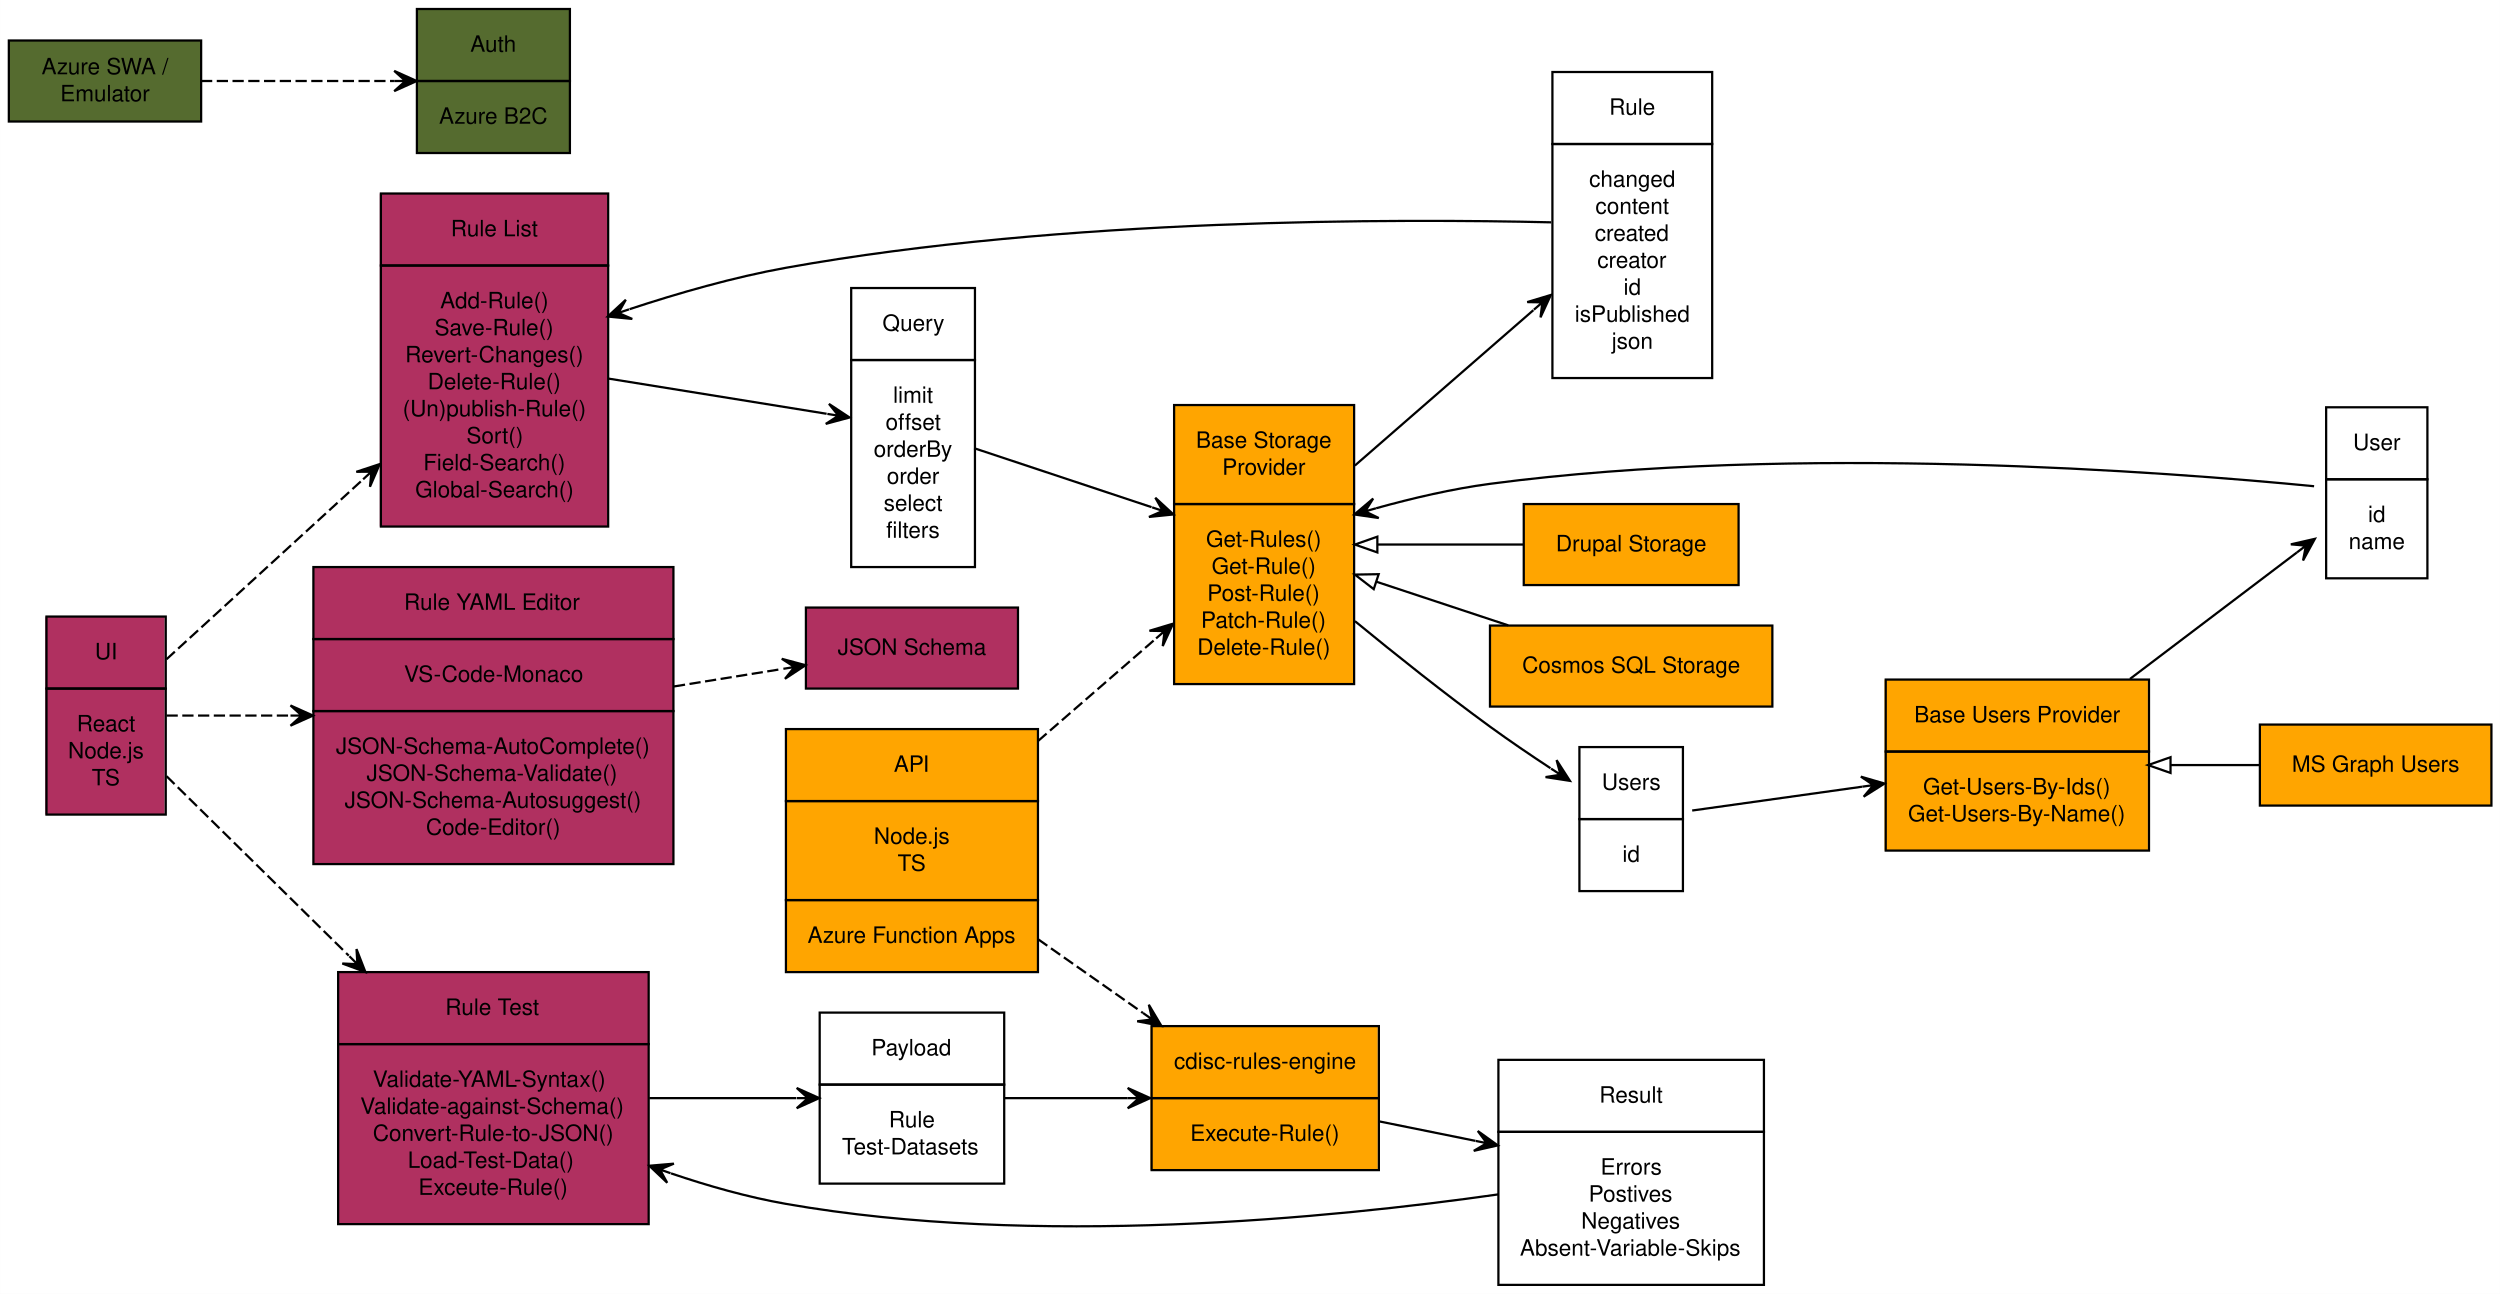
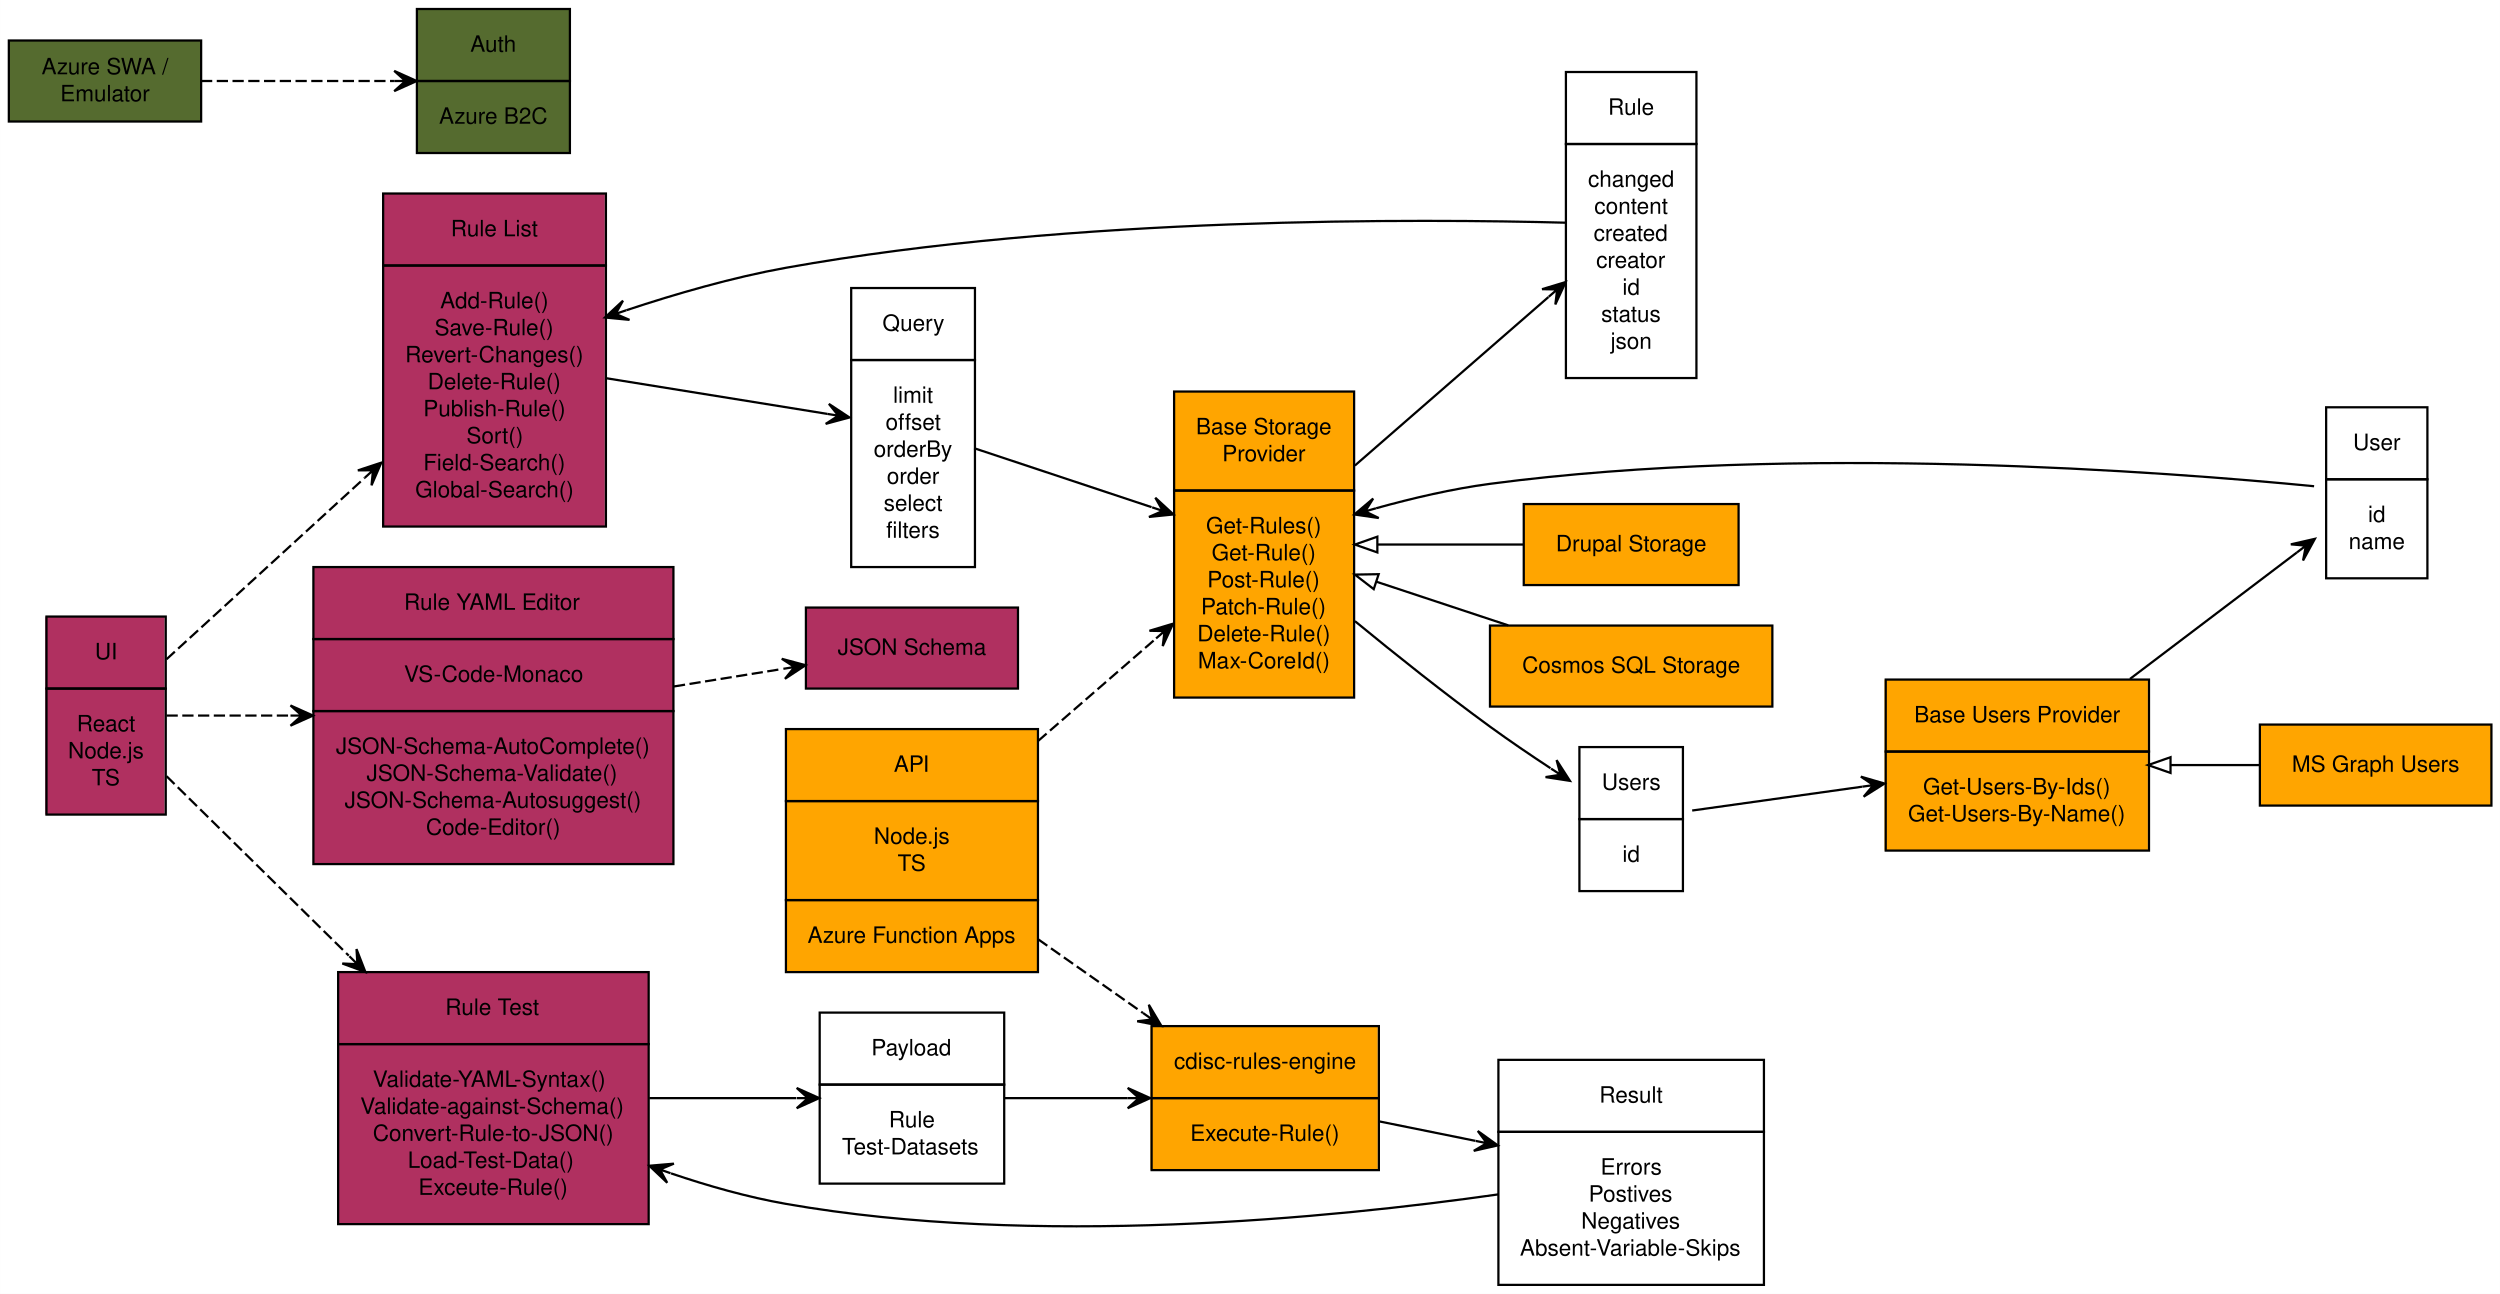
<svg xmlns="http://www.w3.org/2000/svg" width="1111pt" height="575pt" viewBox="0.00 0.00 1110.92 575.00">
  <g id="graph0" class="graph" transform="scale(1 1) rotate(0) translate(4 571)">
    <polygon fill="#ffffff" stroke="transparent" points="-4,4 -4,-571 1106.922,-571 1106.922,4 -4,4" />
    <g id="node1" class="node">
      <polygon fill="#b03060" stroke="transparent" points="16.115,-209 16.115,-297 69.115,-297 69.115,-209 16.115,-209" />
      <polygon fill="none" stroke="#000000" points="16.615,-265 16.615,-297 69.615,-297 69.615,-265 16.615,-265" />
      <text text-anchor="start" x="38.116" y="-278" font-family="Helvetica,sans-Serif" font-size="10.00" fill="#000000">UI</text>
      <polygon fill="none" stroke="#000000" points="16.615,-209 16.615,-265 69.615,-265 69.615,-209 16.615,-209" />
      <text text-anchor="start" x="30.057" y="-246" font-family="Helvetica,sans-Serif" font-size="10.00" fill="#000000">React</text>
      <text text-anchor="start" x="26.168" y="-234" font-family="Helvetica,sans-Serif" font-size="10.00" fill="#000000">Node.js</text>
      <text text-anchor="start" x="36.726" y="-222" font-family="Helvetica,sans-Serif" font-size="10.00" fill="#000000">TS</text>
    </g>
    <g id="node2" class="node">
-       <polygon fill="#b03060" stroke="transparent" points="164.73,-337 164.73,-485 265.73,-485 265.73,-337 164.73,-337" />
-       <polygon fill="none" stroke="#000000" points="165.23,-453 165.23,-485 266.23,-485 266.23,-453 165.23,-453" />
+       <polygon fill="#b03060" stroke="transparent" points="165.73,-337 165.73,-485 264.73,-485 264.73,-337 165.73,-337" />
+       <polygon fill="none" stroke="#000000" points="166.23,-453 166.23,-485 265.23,-485 265.23,-453 166.23,-453" />
      <text text-anchor="start" x="196.284" y="-466" font-family="Helvetica,sans-Serif" font-size="10.00" fill="#000000">Rule List</text>
-       <polygon fill="none" stroke="#000000" points="165.23,-337 165.23,-453 266.23,-453 266.23,-337 165.23,-337" />
+       <polygon fill="none" stroke="#000000" points="166.23,-337 166.23,-453 265.23,-453 265.23,-337 166.23,-337" />
      <text text-anchor="start" x="191.565" y="-434" font-family="Helvetica,sans-Serif" font-size="10.00" fill="#000000">Add-Rule()</text>
      <text text-anchor="start" x="189.065" y="-422" font-family="Helvetica,sans-Serif" font-size="10.00" fill="#000000">Save-Rule()</text>
      <text text-anchor="start" x="176.007" y="-410" font-family="Helvetica,sans-Serif" font-size="10.00" fill="#000000">Revert-Changes()</text>
      <text text-anchor="start" x="186.012" y="-398" font-family="Helvetica,sans-Serif" font-size="10.00" fill="#000000">Delete-Rule()</text>
-       <text text-anchor="start" x="174.904" y="-386" font-family="Helvetica,sans-Serif" font-size="10.00" fill="#000000">(Un)publish-Rule()</text>
+       <text text-anchor="start" x="184.066" y="-386" font-family="Helvetica,sans-Serif" font-size="10.00" fill="#000000">Publish-Rule()</text>
      <text text-anchor="start" x="203.233" y="-374" font-family="Helvetica,sans-Serif" font-size="10.00" fill="#000000">Sort()</text>
      <text text-anchor="start" x="184.066" y="-362" font-family="Helvetica,sans-Serif" font-size="10.00" fill="#000000">Field-Search()</text>
      <text text-anchor="start" x="180.452" y="-350" font-family="Helvetica,sans-Serif" font-size="10.00" fill="#000000">Global-Search()</text>
    </g>
    <g id="edge1" class="edge">
-       <path fill="none" stroke="#000000" stroke-dasharray="5,2" d="M69.966,-278.036C93.365,-299.454 127.839,-331.008 157.332,-358.004" />
-       <polygon fill="#000000" stroke="#000000" points="164.712,-364.76 154.298,-361.327 161.024,-361.384 157.336,-358.008 157.336,-358.008 157.336,-358.008 161.024,-361.384 160.374,-354.688 164.712,-364.76 164.712,-364.76" />
+       <path fill="none" stroke="#000000" stroke-dasharray="5,2" d="M69.966,-278.036C93.541,-299.614 128.356,-331.482 157.993,-358.61" />
+       <polygon fill="#000000" stroke="#000000" points="165.407,-365.395 154.992,-361.963 161.718,-362.019 158.03,-358.643 158.03,-358.643 158.03,-358.643 161.718,-362.019 161.069,-355.324 165.407,-365.395 165.407,-365.395" />
    </g>
    <g id="node3" class="node">
      <polygon fill="#b03060" stroke="transparent" points="135.23,-187 135.23,-319 295.23,-319 295.23,-187 135.23,-187" />
      <polygon fill="none" stroke="#000000" points="135.23,-287 135.23,-319 295.23,-319 295.23,-287 135.23,-287" />
      <text text-anchor="start" x="175.503" y="-300" font-family="Helvetica,sans-Serif" font-size="10.00" fill="#000000">Rule YAML Editor</text>
      <polygon fill="none" stroke="#000000" points="135.23,-255 135.23,-287 295.23,-287 295.23,-255 135.23,-255" />
      <text text-anchor="start" x="175.501" y="-268" font-family="Helvetica,sans-Serif" font-size="10.00" fill="#000000">VS-Code-Monaco</text>
      <polygon fill="none" stroke="#000000" points="135.23,-187 135.23,-255 295.23,-255 295.23,-187 135.23,-187" />
      <text text-anchor="start" x="145.227" y="-236" font-family="Helvetica,sans-Serif" font-size="10.00" fill="#000000">JSON-Schema-AutoComplete()</text>
      <text text-anchor="start" x="158.84" y="-224" font-family="Helvetica,sans-Serif" font-size="10.00" fill="#000000">JSON-Schema-Validate()</text>
      <text text-anchor="start" x="149.111" y="-212" font-family="Helvetica,sans-Serif" font-size="10.00" fill="#000000">JSON-Schema-Autosuggest()</text>
      <text text-anchor="start" x="185.232" y="-200" font-family="Helvetica,sans-Serif" font-size="10.00" fill="#000000">Code-Editor()</text>
    </g>
    <g id="edge2" class="edge">
      <path fill="none" stroke="#000000" stroke-dasharray="5,2" d="M69.966,-253C85.093,-253 104.847,-253 124.892,-253" />
      <polygon fill="#000000" stroke="#000000" points="135.055,-253 125.056,-257.5 130.055,-253 125.055,-253 125.055,-253 125.055,-253 130.055,-253 125.055,-248.5 135.055,-253 135.055,-253" />
    </g>
    <g id="node4" class="node">
      <polygon fill="#b03060" stroke="transparent" points="146.23,-27 146.23,-139 284.23,-139 284.23,-27 146.23,-27" />
      <polygon fill="none" stroke="#000000" points="146.23,-107 146.23,-139 284.23,-139 284.23,-107 146.23,-107" />
      <text text-anchor="start" x="193.839" y="-120" font-family="Helvetica,sans-Serif" font-size="10.00" fill="#000000">Rule Test</text>
      <polygon fill="none" stroke="#000000" points="146.23,-27 146.23,-107 284.23,-107 284.23,-27 146.23,-27" />
      <text text-anchor="start" x="161.615" y="-88" font-family="Helvetica,sans-Serif" font-size="10.00" fill="#000000">Validate-YAML-Syntax()</text>
      <text text-anchor="start" x="156.056" y="-76" font-family="Helvetica,sans-Serif" font-size="10.00" fill="#000000">Validate-against-Schema()</text>
      <text text-anchor="start" x="161.625" y="-64" font-family="Helvetica,sans-Serif" font-size="10.00" fill="#000000">Convert-Rule-to-JSON()</text>
      <text text-anchor="start" x="177.173" y="-52" font-family="Helvetica,sans-Serif" font-size="10.00" fill="#000000">Load-Test-Data()</text>
      <text text-anchor="start" x="181.896" y="-40" font-family="Helvetica,sans-Serif" font-size="10.00" fill="#000000">Exceute-Rule()</text>
    </g>
    <g id="edge3" class="edge">
      <path fill="none" stroke="#000000" stroke-dasharray="5,2" d="M69.966,-226.063C91.695,-204.663 122.975,-173.857 150.947,-146.309" />
      <polygon fill="#000000" stroke="#000000" points="158.357,-139.011 154.39,-149.234 154.795,-142.52 151.232,-146.028 151.232,-146.028 151.232,-146.028 154.795,-142.52 148.075,-142.822 158.357,-139.011 158.357,-139.011" />
    </g>
    <g id="node17" class="node">
      <polygon fill="none" stroke="#000000" points="374.23,-411 374.23,-443 429.23,-443 429.23,-411 374.23,-411" />
      <text text-anchor="start" x="388.117" y="-424" font-family="Helvetica,sans-Serif" font-size="10.00" fill="#000000">Query</text>
      <polygon fill="none" stroke="#000000" points="374.23,-319 374.23,-411 429.23,-411 429.23,-319 374.23,-319" />
      <text text-anchor="start" x="392.848" y="-392" font-family="Helvetica,sans-Serif" font-size="10.00" fill="#000000">limit</text>
      <text text-anchor="start" x="389.502" y="-380" font-family="Helvetica,sans-Serif" font-size="10.00" fill="#000000">offset</text>
      <text text-anchor="start" x="384.228" y="-368" font-family="Helvetica,sans-Serif" font-size="10.00" fill="#000000">orderBy</text>
      <text text-anchor="start" x="390.062" y="-356" font-family="Helvetica,sans-Serif" font-size="10.00" fill="#000000">order</text>
      <text text-anchor="start" x="388.672" y="-344" font-family="Helvetica,sans-Serif" font-size="10.00" fill="#000000">select</text>
      <text text-anchor="start" x="389.788" y="-332" font-family="Helvetica,sans-Serif" font-size="10.00" fill="#000000">filters</text>
    </g>
    <g id="edge14" class="edge">
-       <path fill="none" stroke="#000000" d="M266.055,-402.802C296.767,-397.849 335.262,-391.64 363.31,-387.116" />
-       <polygon fill="#000000" stroke="#000000" points="373.51,-385.471 364.354,-391.506 368.573,-386.267 363.637,-387.063 363.637,-387.063 363.637,-387.063 368.573,-386.267 362.921,-382.621 373.51,-385.471 373.51,-385.471" />
+       <path fill="none" stroke="#000000" d="M265.075,-402.961C296.031,-397.968 335.183,-391.653 363.549,-387.078" />
+       <polygon fill="#000000" stroke="#000000" points="373.477,-385.476 364.321,-391.511 368.54,-386.273 363.604,-387.069 363.604,-387.069 363.604,-387.069 368.54,-386.273 362.888,-382.626 373.477,-385.476 373.477,-385.476" />
    </g>
    <g id="node5" class="node">
      <polygon fill="#b03060" stroke="#000000" points="448.351,-301 354.109,-301 354.109,-265 448.351,-265 448.351,-301" />
      <text text-anchor="middle" x="401.23" y="-280" font-family="Helvetica,sans-Serif" font-size="10.00" fill="#000000">JSON Schema</text>
    </g>
    <g id="edge4" class="edge">
      <path fill="none" stroke="#000000" stroke-dasharray="5,2" d="M295.46,-265.94C311.677,-268.556 328.422,-271.257 343.672,-273.716" />
      <polygon fill="#000000" stroke="#000000" points="353.966,-275.377 343.377,-278.227 349.03,-274.581 344.094,-273.784 344.094,-273.784 344.094,-273.784 349.03,-274.581 344.81,-269.342 353.966,-275.377 353.966,-275.377" />
    </g>
    <g id="node15" class="node">
      <polygon fill="none" stroke="#000000" points="360.23,-89 360.23,-121 442.23,-121 442.23,-89 360.23,-89" />
      <text text-anchor="start" x="383.168" y="-102" font-family="Helvetica,sans-Serif" font-size="10.00" fill="#000000">Payload</text>
      <polygon fill="none" stroke="#000000" points="360.23,-45 360.23,-89 442.23,-89 442.23,-45 360.23,-45" />
      <text text-anchor="start" x="390.952" y="-70" font-family="Helvetica,sans-Serif" font-size="10.00" fill="#000000">Rule</text>
      <text text-anchor="start" x="370.115" y="-58" font-family="Helvetica,sans-Serif" font-size="10.00" fill="#000000">Test-Datasets</text>
    </g>
    <g id="edge10" class="edge">
      <path fill="none" stroke="#000000" d="M284.49,-83C306.126,-83 329.601,-83 349.786,-83" />
      <polygon fill="#000000" stroke="#000000" points="360.015,-83 350.015,-87.5 355.015,-83 350.015,-83 350.015,-83 350.015,-83 355.015,-83 350.015,-78.5 360.015,-83 360.015,-83" />
    </g>
    <g id="node6" class="node">
      <polygon fill="#ffa500" stroke="transparent" points="345.23,-139 345.23,-247 457.23,-247 457.23,-139 345.23,-139" />
      <polygon fill="none" stroke="#000000" points="345.23,-215 345.23,-247 457.23,-247 457.23,-215 345.23,-215" />
      <text text-anchor="start" x="393.171" y="-228" font-family="Helvetica,sans-Serif" font-size="10.00" fill="#000000">API</text>
      <polygon fill="none" stroke="#000000" points="345.23,-171 345.23,-215 457.23,-215 457.23,-171 345.23,-171" />
      <text text-anchor="start" x="384.283" y="-196" font-family="Helvetica,sans-Serif" font-size="10.00" fill="#000000">Node.js</text>
      <text text-anchor="start" x="394.841" y="-184" font-family="Helvetica,sans-Serif" font-size="10.00" fill="#000000">TS</text>
      <polygon fill="none" stroke="#000000" points="345.23,-139 345.23,-171 457.23,-171 457.23,-139 345.23,-139" />
      <text text-anchor="start" x="354.828" y="-152" font-family="Helvetica,sans-Serif" font-size="10.00" fill="#000000">Azure Function Apps</text>
    </g>
    <g id="node7" class="node">
      <polygon fill="#ffa500" stroke="transparent" points="507.23,-51 507.23,-115 608.23,-115 608.23,-51 507.23,-51" />
      <polygon fill="none" stroke="#000000" points="507.73,-83 507.73,-115 608.73,-115 608.73,-83 507.73,-83" />
      <text text-anchor="start" x="517.672" y="-96" font-family="Helvetica,sans-Serif" font-size="10.00" fill="#000000">cdisc-rules-engine</text>
      <polygon fill="none" stroke="#000000" points="507.73,-51 507.73,-83 608.73,-83 608.73,-51 507.73,-51" />
      <text text-anchor="start" x="524.896" y="-64" font-family="Helvetica,sans-Serif" font-size="10.00" fill="#000000">Execute-Rule()</text>
    </g>
    <g id="edge5" class="edge">
      <path fill="none" stroke="#000000" stroke-dasharray="5,2" d="M457.288,-153.598C472.459,-142.935 488.842,-131.419 503.888,-120.844" />
      <polygon fill="#000000" stroke="#000000" points="512.093,-115.077 506.5,-124.509 508.003,-117.952 503.912,-120.827 503.912,-120.827 503.912,-120.827 508.003,-117.952 501.324,-117.146 512.093,-115.077 512.093,-115.077" />
    </g>
    <g id="node8" class="node">
-       <polygon fill="#ffa500" stroke="transparent" points="517.73,-267 517.73,-391 597.73,-391 597.73,-267 517.73,-267" />
-       <polygon fill="none" stroke="#000000" points="517.73,-347 517.73,-391 597.73,-391 597.73,-347 517.73,-347" />
-       <text text-anchor="start" x="527.441" y="-372" font-family="Helvetica,sans-Serif" font-size="10.00" fill="#000000">Base Storage</text>
-       <text text-anchor="start" x="539.119" y="-360" font-family="Helvetica,sans-Serif" font-size="10.00" fill="#000000">Provider</text>
-       <polygon fill="none" stroke="#000000" points="517.73,-267 517.73,-347 597.73,-347 597.73,-267 517.73,-267" />
-       <text text-anchor="start" x="531.9" y="-328" font-family="Helvetica,sans-Serif" font-size="10.00" fill="#000000">Get-Rules()</text>
-       <text text-anchor="start" x="534.4" y="-316" font-family="Helvetica,sans-Serif" font-size="10.00" fill="#000000">Get-Rule()</text>
-       <text text-anchor="start" x="532.455" y="-304" font-family="Helvetica,sans-Serif" font-size="10.00" fill="#000000">Post-Rule()</text>
-       <text text-anchor="start" x="529.676" y="-292" font-family="Helvetica,sans-Serif" font-size="10.00" fill="#000000">Patch-Rule()</text>
-       <text text-anchor="start" x="528.011" y="-280" font-family="Helvetica,sans-Serif" font-size="10.00" fill="#000000">Delete-Rule()</text>
+       <polygon fill="#ffa500" stroke="transparent" points="517.73,-261 517.73,-397 597.73,-397 597.73,-261 517.73,-261" />
+       <polygon fill="none" stroke="#000000" points="517.73,-353 517.73,-397 597.73,-397 597.73,-353 517.73,-353" />
+       <text text-anchor="start" x="527.441" y="-378" font-family="Helvetica,sans-Serif" font-size="10.00" fill="#000000">Base Storage</text>
+       <text text-anchor="start" x="539.119" y="-366" font-family="Helvetica,sans-Serif" font-size="10.00" fill="#000000">Provider</text>
+       <polygon fill="none" stroke="#000000" points="517.73,-261 517.73,-353 597.73,-353 597.73,-261 517.73,-261" />
+       <text text-anchor="start" x="531.9" y="-334" font-family="Helvetica,sans-Serif" font-size="10.00" fill="#000000">Get-Rules()</text>
+       <text text-anchor="start" x="534.4" y="-322" font-family="Helvetica,sans-Serif" font-size="10.00" fill="#000000">Get-Rule()</text>
+       <text text-anchor="start" x="532.455" y="-310" font-family="Helvetica,sans-Serif" font-size="10.00" fill="#000000">Post-Rule()</text>
+       <text text-anchor="start" x="529.676" y="-298" font-family="Helvetica,sans-Serif" font-size="10.00" fill="#000000">Patch-Rule()</text>
+       <text text-anchor="start" x="528.011" y="-286" font-family="Helvetica,sans-Serif" font-size="10.00" fill="#000000">Delete-Rule()</text>
+       <text text-anchor="start" x="528.29" y="-274" font-family="Helvetica,sans-Serif" font-size="10.00" fill="#000000">Max-CoreId()</text>
    </g>
    <g id="edge6" class="edge">
      <path fill="none" stroke="#000000" stroke-dasharray="5,2" d="M457.288,-241.715C474.322,-256.518 492.886,-272.65 509.368,-286.973" />
      <polygon fill="#000000" stroke="#000000" points="517.276,-293.845 506.776,-290.683 513.502,-290.566 509.728,-287.286 509.728,-287.286 509.728,-287.286 513.502,-290.566 512.68,-283.889 517.276,-293.845 517.276,-293.845" />
    </g>
    <g id="node16" class="node">
      <polygon fill="none" stroke="#000000" points="661.852,-68 661.852,-100 779.852,-100 779.852,-68 661.852,-68" />
      <text text-anchor="start" x="706.684" y="-81" font-family="Helvetica,sans-Serif" font-size="10.00" fill="#000000">Result</text>
      <polygon fill="none" stroke="#000000" points="661.852,0 661.852,-68 779.852,-68 779.852,0 661.852,0" />
      <text text-anchor="start" x="707.245" y="-49" font-family="Helvetica,sans-Serif" font-size="10.00" fill="#000000">Errors</text>
      <text text-anchor="start" x="701.96" y="-37" font-family="Helvetica,sans-Serif" font-size="10.00" fill="#000000">Postives</text>
      <text text-anchor="start" x="698.625" y="-25" font-family="Helvetica,sans-Serif" font-size="10.00" fill="#000000">Negatives</text>
      <text text-anchor="start" x="671.401" y="-13" font-family="Helvetica,sans-Serif" font-size="10.00" fill="#000000">Absent-Variable-Skips</text>
    </g>
    <g id="edge12" class="edge">
      <path fill="none" stroke="#000000" d="M608.449,-72.74C622.127,-69.972 637.162,-66.931 651.663,-63.997" />
      <polygon fill="#000000" stroke="#000000" points="661.594,-61.988 652.684,-68.382 656.693,-62.98 651.792,-63.971 651.792,-63.971 651.792,-63.971 656.693,-62.98 650.9,-59.56 661.594,-61.988 661.594,-61.988" />
    </g>
    <g id="node9" class="node">
      <polygon fill="#ffa500" stroke="#000000" points="768.588,-347 673.116,-347 673.116,-311 768.588,-311 768.588,-347" />
      <text text-anchor="middle" x="720.852" y="-326" font-family="Helvetica,sans-Serif" font-size="10.00" fill="#000000">Drupal Storage</text>
    </g>
    <g id="edge7" class="edge">
      <path fill="none" stroke="#000000" d="M608.243,-329C628.941,-329 652.776,-329 673.172,-329" />
      <polygon fill="none" stroke="#000000" points="608.052,-325.5 598.052,-329 608.052,-332.5 608.052,-325.5" />
    </g>
    <g id="node10" class="node">
      <polygon fill="#ffa500" stroke="#000000" points="783.596,-293 658.108,-293 658.108,-257 783.596,-257 783.596,-293" />
      <text text-anchor="middle" x="720.852" y="-272" font-family="Helvetica,sans-Serif" font-size="10.00" fill="#000000">Cosmos SQL Storage</text>
    </g>
    <g id="edge8" class="edge">
      <path fill="none" stroke="#000000" d="M607.755,-312.44C626.263,-306.313 647.331,-299.338 666.226,-293.083" />
      <polygon fill="none" stroke="#000000" points="606.446,-309.186 598.052,-315.652 608.646,-315.832 606.446,-309.186" />
    </g>
    <g id="node18" class="node">
-       <polygon fill="none" stroke="#000000" points="685.852,-507 685.852,-539 756.852,-539 756.852,-507 685.852,-507" />
-       <text text-anchor="start" x="711.074" y="-520" font-family="Helvetica,sans-Serif" font-size="10.00" fill="#000000">Rule</text>
-       <polygon fill="none" stroke="#000000" points="685.852,-403 685.852,-507 756.852,-507 756.852,-403 685.852,-403" />
-       <text text-anchor="start" x="702.175" y="-488" font-family="Helvetica,sans-Serif" font-size="10.00" fill="#000000">changed</text>
-       <text text-anchor="start" x="704.955" y="-476" font-family="Helvetica,sans-Serif" font-size="10.00" fill="#000000">content</text>
-       <text text-anchor="start" x="704.68" y="-464" font-family="Helvetica,sans-Serif" font-size="10.00" fill="#000000">created</text>
-       <text text-anchor="start" x="705.795" y="-452" font-family="Helvetica,sans-Serif" font-size="10.00" fill="#000000">creator</text>
-       <text text-anchor="start" x="717.463" y="-440" font-family="Helvetica,sans-Serif" font-size="10.00" fill="#000000">id</text>
-       <text text-anchor="start" x="695.792" y="-428" font-family="Helvetica,sans-Serif" font-size="10.00" fill="#000000">isPublished</text>
-       <text text-anchor="start" x="712.183" y="-416" font-family="Helvetica,sans-Serif" font-size="10.00" fill="#000000">json</text>
+       <polygon fill="none" stroke="#000000" points="691.852,-507 691.852,-539 749.852,-539 749.852,-507 691.852,-507" />
+       <text text-anchor="start" x="710.574" y="-520" font-family="Helvetica,sans-Serif" font-size="10.00" fill="#000000">Rule</text>
+       <polygon fill="none" stroke="#000000" points="691.852,-403 691.852,-507 749.852,-507 749.852,-403 691.852,-403" />
+       <text text-anchor="start" x="701.675" y="-488" font-family="Helvetica,sans-Serif" font-size="10.00" fill="#000000">changed</text>
+       <text text-anchor="start" x="704.455" y="-476" font-family="Helvetica,sans-Serif" font-size="10.00" fill="#000000">content</text>
+       <text text-anchor="start" x="704.18" y="-464" font-family="Helvetica,sans-Serif" font-size="10.00" fill="#000000">created</text>
+       <text text-anchor="start" x="705.295" y="-452" font-family="Helvetica,sans-Serif" font-size="10.00" fill="#000000">creator</text>
+       <text text-anchor="start" x="716.963" y="-440" font-family="Helvetica,sans-Serif" font-size="10.00" fill="#000000">id</text>
+       <text text-anchor="start" x="707.514" y="-428" font-family="Helvetica,sans-Serif" font-size="10.00" fill="#000000">status</text>
+       <text text-anchor="start" x="711.683" y="-416" font-family="Helvetica,sans-Serif" font-size="10.00" fill="#000000">json</text>
    </g>
    <g id="edge16" class="edge">
-       <path fill="none" stroke="#000000" d="M598.052,-364.101C622.145,-385.074 652.752,-411.718 677.382,-433.159" />
-       <polygon fill="#000000" stroke="#000000" points="685.153,-439.924 674.656,-436.752 681.382,-436.641 677.611,-433.358 677.611,-433.358 677.611,-433.358 681.382,-436.641 680.566,-429.964 685.153,-439.924 685.153,-439.924" />
+       <path fill="none" stroke="#000000" d="M598.052,-364.101C624.387,-387.026 658.505,-416.726 684.093,-439" />
+       <polygon fill="#000000" stroke="#000000" points="691.742,-445.659 681.245,-442.488 687.971,-442.376 684.199,-439.093 684.199,-439.093 684.199,-439.093 687.971,-442.376 687.154,-435.699 691.742,-445.659 691.742,-445.659" />
    </g>
    <g id="node19" class="node">
      <polygon fill="none" stroke="#000000" points="697.852,-207 697.852,-239 743.852,-239 743.852,-207 697.852,-207" />
      <text text-anchor="start" x="707.798" y="-220" font-family="Helvetica,sans-Serif" font-size="10.00" fill="#000000">Users</text>
      <polygon fill="none" stroke="#000000" points="697.852,-175 697.852,-207 743.852,-207 743.852,-175 697.852,-175" />
      <text text-anchor="start" x="716.963" y="-188" font-family="Helvetica,sans-Serif" font-size="10.00" fill="#000000">id</text>
    </g>
    <g id="edge18" class="edge">
      <path fill="none" stroke="#000000" d="M598.089,-294.963C616.162,-280.117 637.935,-262.767 658.23,-248 666.741,-241.807 676.136,-235.429 685.002,-229.602" />
      <polygon fill="#000000" stroke="#000000" points="693.641,-223.986 687.709,-233.209 689.449,-226.711 685.257,-229.436 685.257,-229.436 685.257,-229.436 689.449,-226.711 682.804,-225.663 693.641,-223.986 693.641,-223.986" />
    </g>
    <g id="node11" class="node">
      <polygon fill="#ffa500" stroke="transparent" points="833.474,-193 833.474,-269 950.474,-269 950.474,-193 833.474,-193" />
      <polygon fill="none" stroke="#000000" points="833.974,-237 833.974,-269 950.974,-269 950.974,-237 833.974,-237" />
      <text text-anchor="start" x="846.636" y="-250" font-family="Helvetica,sans-Serif" font-size="10.00" fill="#000000">Base Users Provider</text>
      <polygon fill="none" stroke="#000000" points="833.974,-193 833.974,-237 950.974,-237 950.974,-193 833.974,-193" />
      <text text-anchor="start" x="850.536" y="-218" font-family="Helvetica,sans-Serif" font-size="10.00" fill="#000000">Get-Users-By-Ids()</text>
      <text text-anchor="start" x="843.872" y="-206" font-family="Helvetica,sans-Serif" font-size="10.00" fill="#000000">Get-Users-By-Name()</text>
    </g>
    <g id="node12" class="node">
      <polygon fill="#ffa500" stroke="#000000" points="1103.147,-249 1000.249,-249 1000.249,-213 1103.147,-213 1103.147,-249" />
      <text text-anchor="middle" x="1051.698" y="-228" font-family="Helvetica,sans-Serif" font-size="10.00" fill="#000000">MS Graph Users</text>
    </g>
    <g id="edge22" class="edge">
      <path fill="none" stroke="#000000" d="M960.604,-231C973.902,-231 987.624,-231 1000.255,-231" />
      <polygon fill="none" stroke="#000000" points="960.542,-227.5 950.542,-231 960.542,-234.5 960.542,-227.5" />
    </g>
    <g id="node20" class="node">
      <polygon fill="none" stroke="#000000" points="1029.698,-358 1029.698,-390 1074.698,-390 1074.698,-358 1029.698,-358" />
      <text text-anchor="start" x="1041.645" y="-371" font-family="Helvetica,sans-Serif" font-size="10.00" fill="#000000">User</text>
      <polygon fill="none" stroke="#000000" points="1029.698,-314 1029.698,-358 1074.698,-358 1074.698,-314 1029.698,-314" />
      <text text-anchor="start" x="1048.309" y="-339" font-family="Helvetica,sans-Serif" font-size="10.00" fill="#000000">id</text>
      <text text-anchor="start" x="1039.695" y="-327" font-family="Helvetica,sans-Serif" font-size="10.00" fill="#000000">name</text>
    </g>
    <g id="edge20" class="edge">
      <path fill="none" stroke="#000000" d="M942.512,-269.285C966.662,-287.58 994.967,-309.023 1016.706,-325.491" />
      <polygon fill="#000000" stroke="#000000" points="1024.693,-331.543 1014.005,-329.091 1020.708,-328.523 1016.722,-325.504 1016.722,-325.504 1016.722,-325.504 1020.708,-328.523 1019.44,-321.917 1024.693,-331.543 1024.693,-331.543" />
    </g>
    <g id="node13" class="node">
      <polygon fill="#556b2f" stroke="#000000" points="85.345,-553 -.115,-553 -.115,-517 85.345,-517 85.345,-553" />
      <text text-anchor="middle" x="42.615" y="-538" font-family="Helvetica,sans-Serif" font-size="10.00" fill="#000000">Azure SWA /</text>
      <text text-anchor="middle" x="42.615" y="-526" font-family="Helvetica,sans-Serif" font-size="10.00" fill="#000000">Emulator</text>
    </g>
    <g id="node14" class="node">
      <polygon fill="#556b2f" stroke="transparent" points="181.23,-503 181.23,-567 249.23,-567 249.23,-503 181.23,-503" />
      <polygon fill="none" stroke="#000000" points="181.23,-535 181.23,-567 249.23,-567 249.23,-535 181.23,-535" />
      <text text-anchor="start" x="204.947" y="-548" font-family="Helvetica,sans-Serif" font-size="10.00" fill="#000000">Auth</text>
      <polygon fill="none" stroke="#000000" points="181.23,-503 181.23,-535 249.23,-535 249.23,-503 181.23,-503" />
      <text text-anchor="start" x="191.059" y="-516" font-family="Helvetica,sans-Serif" font-size="10.00" fill="#000000">Azure B2C</text>
    </g>
    <g id="edge9" class="edge">
      <path fill="none" stroke="#000000" stroke-dasharray="5,2" d="M85.284,-535C111.372,-535 144.68,-535 171.042,-535" />
      <polygon fill="#000000" stroke="#000000" points="181.14,-535 171.14,-539.5 176.14,-535 171.14,-535 171.14,-535 171.14,-535 176.14,-535 171.14,-530.5 181.14,-535 181.14,-535" />
    </g>
    <g id="edge11" class="edge">
      <path fill="none" stroke="#000000" d="M442.349,-83C459.083,-83 478.767,-83 497.091,-83" />
      <polygon fill="#000000" stroke="#000000" points="507.105,-83 497.105,-87.5 502.105,-83 497.105,-83 497.105,-83 497.105,-83 502.105,-83 497.105,-78.5 507.105,-83 507.105,-83" />
    </g>
    <g id="edge13" class="edge">
      <path fill="none" stroke="#000000" d="M661.777,-40.21C587.346,-29.607 455.788,-16.628 345.23,-36 328.334,-38.96 310.74,-43.931 294.154,-49.559" />
      <polygon fill="#000000" stroke="#000000" points="284.517,-52.939 292.465,-45.383 289.236,-51.284 293.954,-49.629 293.954,-49.629 293.954,-49.629 289.236,-51.284 295.443,-53.876 284.517,-52.939 284.517,-52.939" />
    </g>
    <g id="edge15" class="edge">
      <path fill="none" stroke="#000000" d="M428.849,-371.823C450.635,-364.584 481.599,-354.296 507.716,-345.618" />
      <polygon fill="#000000" stroke="#000000" points="517.459,-342.381 509.388,-349.804 512.714,-343.957 507.969,-345.534 507.969,-345.534 507.969,-345.534 512.714,-343.957 506.55,-341.264 517.459,-342.381 517.459,-342.381" />
    </g>
    <g id="edge17" class="edge">
-       <path fill="none" stroke="#000000" d="M685.296,-472.194C618.21,-473.788 468.616,-474.201 345.23,-452 322.103,-447.839 297.36,-440.738 275.733,-433.603" />
-       <polygon fill="#000000" stroke="#000000" points="266.032,-430.333 276.946,-429.263 270.77,-431.93 275.508,-433.527 275.508,-433.527 275.508,-433.527 270.77,-431.93 274.071,-437.792 266.032,-430.333 266.032,-430.333" />
+       <path fill="none" stroke="#000000" d="M691.821,-472.029C628.369,-473.734 472.793,-474.952 345.23,-452 321.593,-447.747 296.268,-440.423 274.307,-433.131" />
+       <polygon fill="#000000" stroke="#000000" points="264.794,-429.906 275.71,-428.855 269.53,-431.512 274.265,-433.117 274.265,-433.117 274.265,-433.117 269.53,-431.512 272.82,-437.379 264.794,-429.906 264.794,-429.906" />
    </g>
    <g id="edge19" class="edge">
      <path fill="none" stroke="#000000" d="M747.967,-210.803C768.273,-213.651 796.993,-217.679 823.449,-221.389" />
      <polygon fill="#000000" stroke="#000000" points="833.455,-222.793 822.927,-225.86 828.503,-222.098 823.552,-221.404 823.552,-221.404 823.552,-221.404 828.503,-222.098 824.177,-216.947 833.455,-222.793 833.455,-222.793" />
    </g>
    <g id="edge21" class="edge">
      <path fill="none" stroke="#000000" d="M1024.348,-354.916C960.106,-361.191 794.699,-374.012 658.23,-356 641.469,-353.788 623.533,-349.585 607.52,-345.143" />
      <polygon fill="#000000" stroke="#000000" points="597.827,-342.361 608.68,-340.794 602.633,-343.74 607.439,-345.12 607.439,-345.12 607.439,-345.12 602.633,-343.74 606.198,-349.445 597.827,-342.361 597.827,-342.361" />
    </g>
  </g>
</svg>
